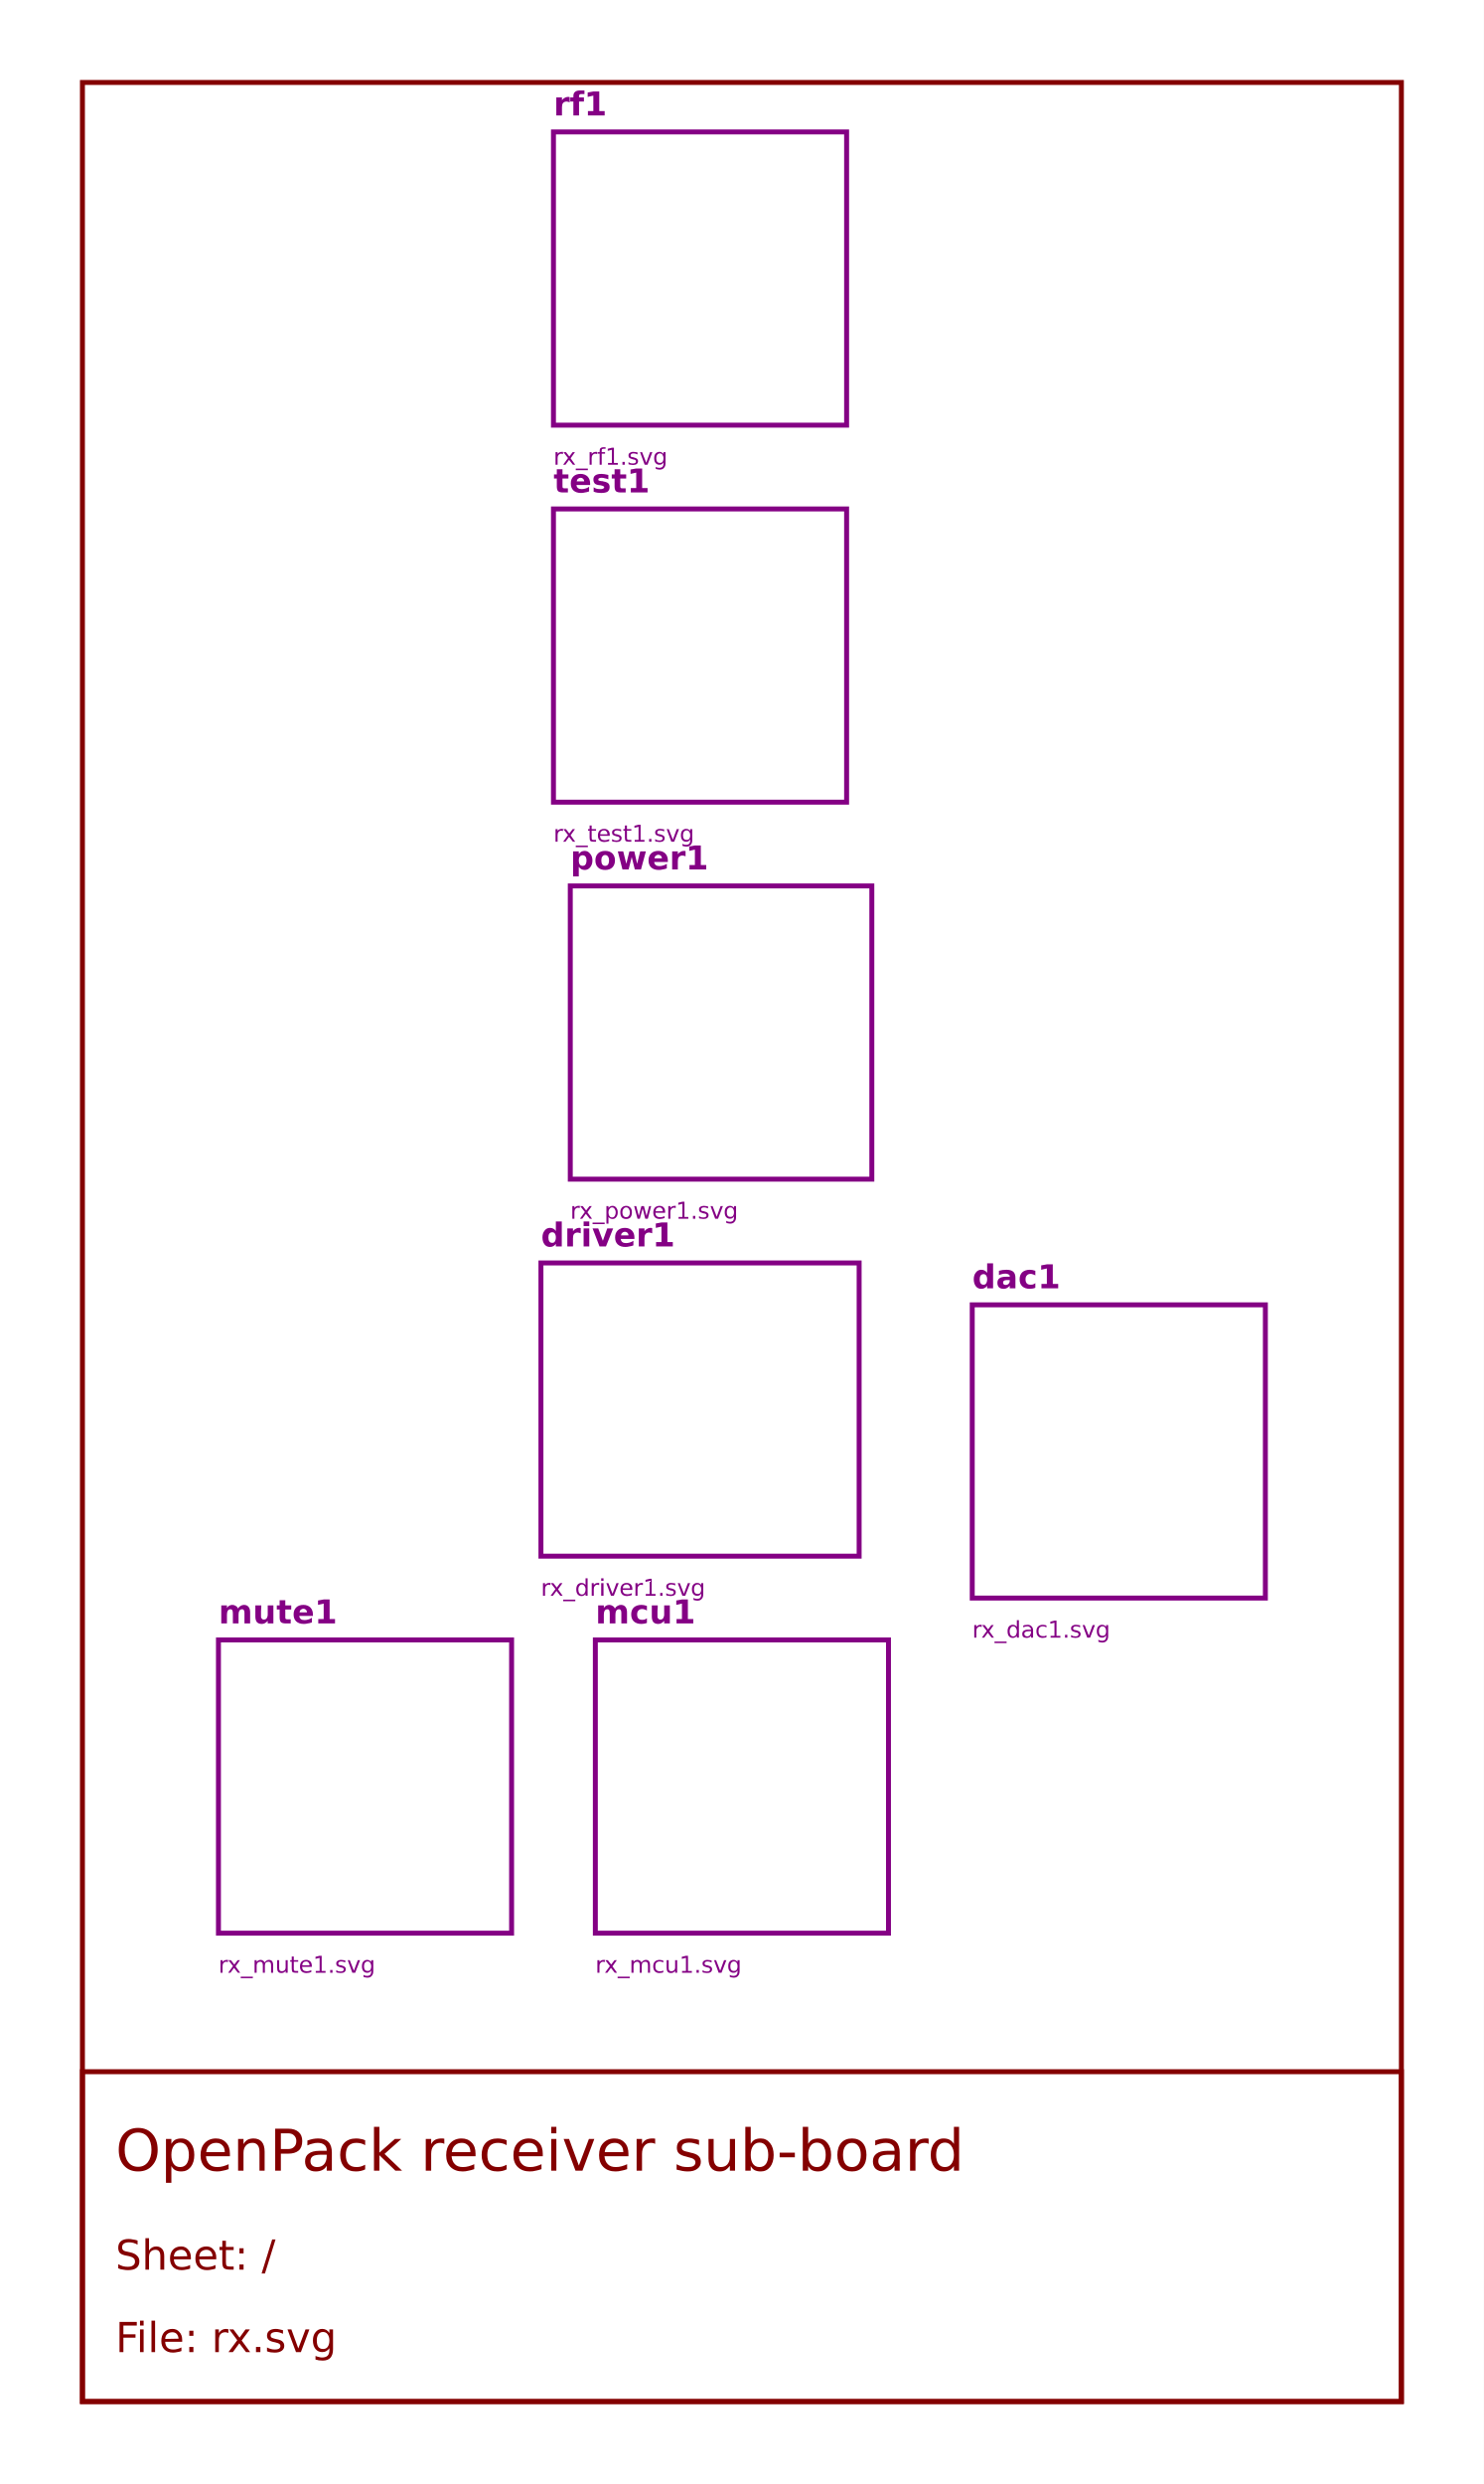
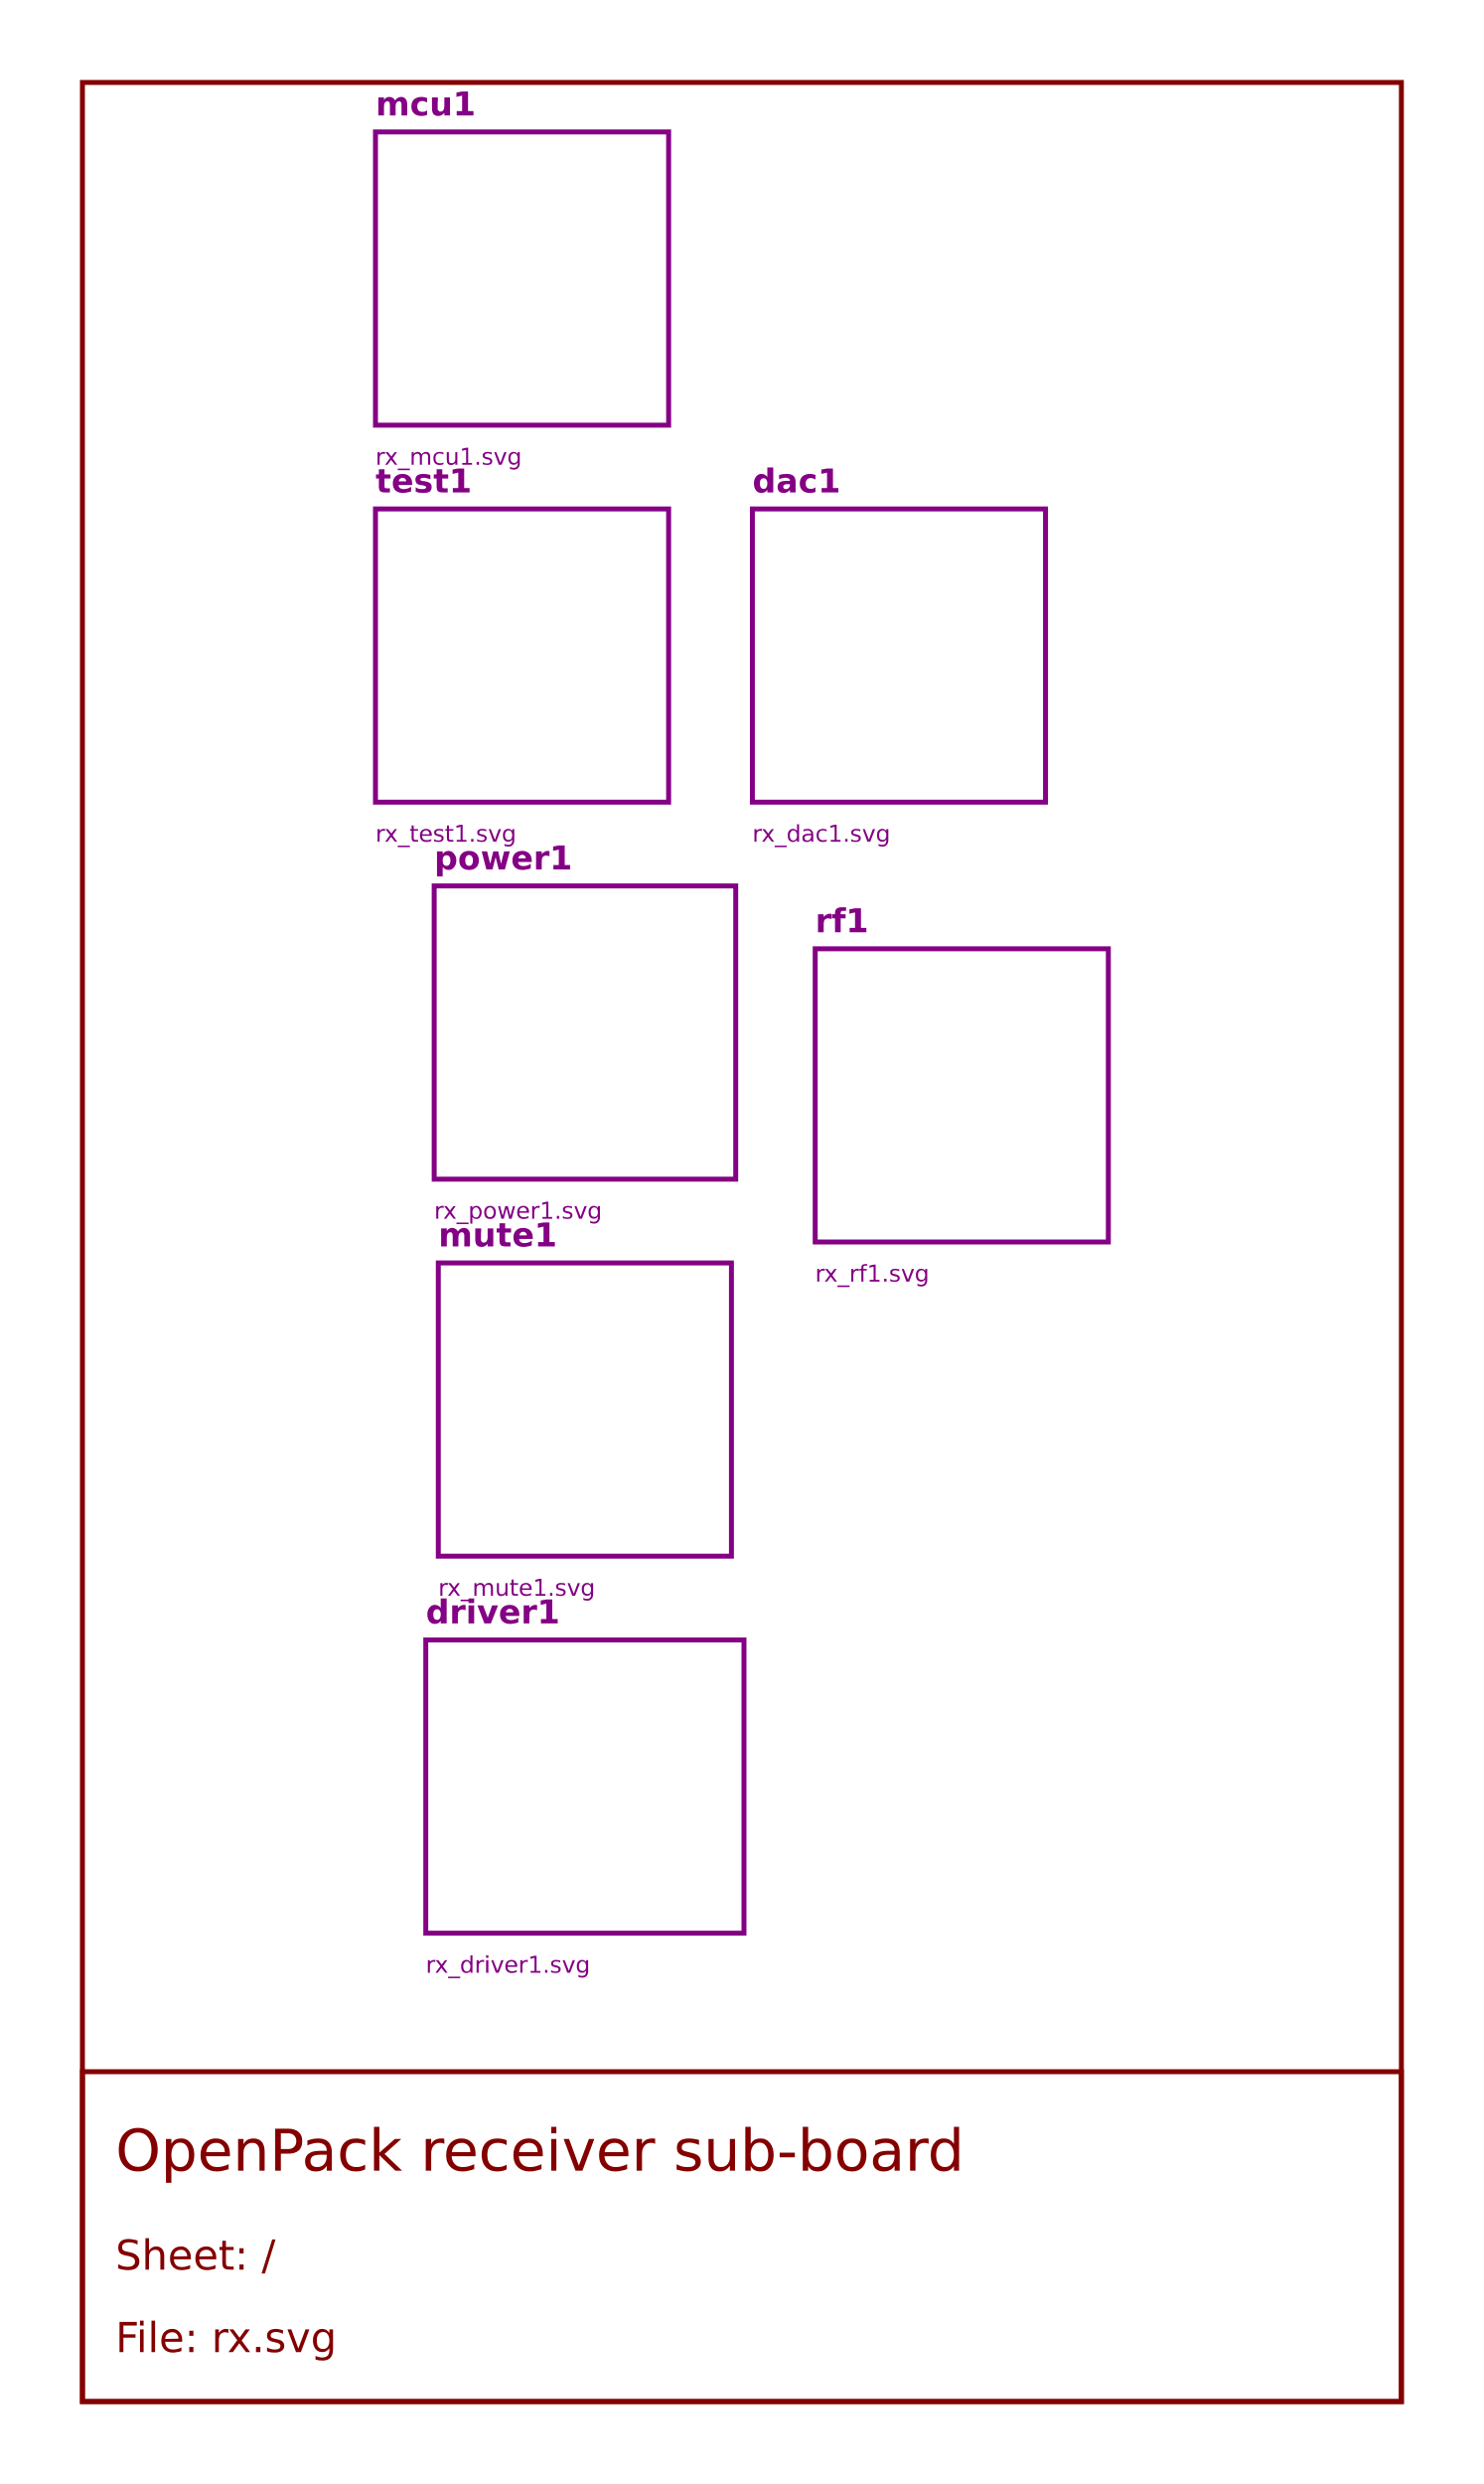
<svg xmlns="http://www.w3.org/2000/svg" width="90.000mm" height="150.620mm" viewBox="0 0 90.000 150.620">
  <style>
  text { font-family: "DejaVu Sans", Verdana, Arial, sans-serif; }
  a { cursor: pointer; }
  g.sheet:hover rect { stroke-width: 0.6; }
</style>
  <rect width="90.000" height="150.620" style="fill:#FFFFFF" />
  <g class="frame">
    <rect x="5.0" y="5.000" width="80.000" height="140.620" style="stroke:#840000; stroke-width:0.3; fill:none" />
    <rect x="5.000" y="125.620" width="80.0" height="20.0" style="stroke:#840000; stroke-width:0.3; fill:none" />
    <text x="7.000" y="131.620" style="font-size:3.5px; fill:#840000">OpenPack receiver sub-board</text>
    <text x="7.000" y="137.620" style="font-size:2.5px; fill:#840000">Sheet: /</text>
    <text x="7.000" y="142.620" style="font-size:2.5px; fill:#840000">File: rx.svg</text>
  </g>
-   <g transform="translate(-103.590 -42.800)">
+   <g transform="translate(-102.955 -42.800)">
    <a href="rx_power1.svg" target="_top">
      <g class="sheet">
-         <rect x="138.180" y="96.520" width="18.290" height="17.780" style="stroke:#840084; stroke-width:0.3; fill:#FFFFFF" />
-         <text x="138.180" y="95.520" style="font-size:2.0px; fill:#840084; font-weight:bold" text-anchor="start">power1</text>
-         <text x="138.180" y="116.700" style="font-size:1.4px; fill:#840084" text-anchor="start">rx_power1.svg</text>
+         <rect x="129.290" y="96.520" width="18.290" height="17.780" style="stroke:#840084; stroke-width:0.3; fill:#FFFFFF" />
+         <text x="129.290" y="95.520" style="font-size:2.0px; fill:#840084; font-weight:bold" text-anchor="start">power1</text>
+         <text x="129.290" y="116.700" style="font-size:1.4px; fill:#840084" text-anchor="start">rx_power1.svg</text>
      </g>
    </a>
    <a href="rx_mcu1.svg" target="_top">
      <g class="sheet">
-         <rect x="139.700" y="142.240" width="17.780" height="17.780" style="stroke:#840084; stroke-width:0.3; fill:#FFFFFF" />
-         <text x="139.700" y="141.240" style="font-size:2.0px; fill:#840084; font-weight:bold" text-anchor="start">mcu1</text>
-         <text x="139.700" y="162.420" style="font-size:1.4px; fill:#840084" text-anchor="start">rx_mcu1.svg</text>
+         <rect x="125.730" y="50.800" width="17.780" height="17.780" style="stroke:#840084; stroke-width:0.3; fill:#FFFFFF" />
+         <text x="125.730" y="49.800" style="font-size:2.0px; fill:#840084; font-weight:bold" text-anchor="start">mcu1</text>
+         <text x="125.730" y="70.980" style="font-size:1.4px; fill:#840084" text-anchor="start">rx_mcu1.svg</text>
      </g>
    </a>
    <a href="rx_rf1.svg" target="_top">
      <g class="sheet">
-         <rect x="137.160" y="50.800" width="17.780" height="17.780" style="stroke:#840084; stroke-width:0.3; fill:#FFFFFF" />
-         <text x="137.160" y="49.800" style="font-size:2.0px; fill:#840084; font-weight:bold" text-anchor="start">rf1</text>
-         <text x="137.160" y="70.980" style="font-size:1.4px; fill:#840084" text-anchor="start">rx_rf1.svg</text>
+         <rect x="152.400" y="100.330" width="17.780" height="17.780" style="stroke:#840084; stroke-width:0.3; fill:#FFFFFF" />
+         <text x="152.400" y="99.330" style="font-size:2.0px; fill:#840084; font-weight:bold" text-anchor="start">rf1</text>
+         <text x="152.400" y="120.510" style="font-size:1.4px; fill:#840084" text-anchor="start">rx_rf1.svg</text>
      </g>
    </a>
    <a href="rx_dac1.svg" target="_top">
      <g class="sheet">
-         <rect x="162.560" y="121.920" width="17.780" height="17.780" style="stroke:#840084; stroke-width:0.3; fill:#FFFFFF" />
-         <text x="162.560" y="120.920" style="font-size:2.0px; fill:#840084; font-weight:bold" text-anchor="start">dac1</text>
-         <text x="162.560" y="142.100" style="font-size:1.4px; fill:#840084" text-anchor="start">rx_dac1.svg</text>
+         <rect x="148.590" y="73.660" width="17.780" height="17.780" style="stroke:#840084; stroke-width:0.3; fill:#FFFFFF" />
+         <text x="148.590" y="72.660" style="font-size:2.0px; fill:#840084; font-weight:bold" text-anchor="start">dac1</text>
+         <text x="148.590" y="93.840" style="font-size:1.4px; fill:#840084" text-anchor="start">rx_dac1.svg</text>
      </g>
    </a>
    <a href="rx_driver1.svg" target="_top">
      <g class="sheet">
-         <rect x="136.400" y="119.380" width="19.300" height="17.780" style="stroke:#840084; stroke-width:0.3; fill:#FFFFFF" />
-         <text x="136.400" y="118.380" style="font-size:2.0px; fill:#840084; font-weight:bold" text-anchor="start">driver1</text>
-         <text x="136.400" y="139.560" style="font-size:1.4px; fill:#840084" text-anchor="start">rx_driver1.svg</text>
+         <rect x="128.780" y="142.240" width="19.300" height="17.780" style="stroke:#840084; stroke-width:0.3; fill:#FFFFFF" />
+         <text x="128.780" y="141.240" style="font-size:2.0px; fill:#840084; font-weight:bold" text-anchor="start">driver1</text>
+         <text x="128.780" y="162.420" style="font-size:1.4px; fill:#840084" text-anchor="start">rx_driver1.svg</text>
      </g>
    </a>
    <a href="rx_mute1.svg" target="_top">
      <g class="sheet">
-         <rect x="116.840" y="142.240" width="17.780" height="17.780" style="stroke:#840084; stroke-width:0.3; fill:#FFFFFF" />
-         <text x="116.840" y="141.240" style="font-size:2.0px; fill:#840084; font-weight:bold" text-anchor="start">mute1</text>
-         <text x="116.840" y="162.420" style="font-size:1.4px; fill:#840084" text-anchor="start">rx_mute1.svg</text>
+         <rect x="129.540" y="119.380" width="17.780" height="17.780" style="stroke:#840084; stroke-width:0.3; fill:#FFFFFF" />
+         <text x="129.540" y="118.380" style="font-size:2.0px; fill:#840084; font-weight:bold" text-anchor="start">mute1</text>
+         <text x="129.540" y="139.560" style="font-size:1.4px; fill:#840084" text-anchor="start">rx_mute1.svg</text>
      </g>
    </a>
    <a href="rx_test1.svg" target="_top">
      <g class="sheet">
-         <rect x="137.160" y="73.660" width="17.780" height="17.780" style="stroke:#840084; stroke-width:0.3; fill:#FFFFFF" />
-         <text x="137.160" y="72.660" style="font-size:2.0px; fill:#840084; font-weight:bold" text-anchor="start">test1</text>
-         <text x="137.160" y="93.840" style="font-size:1.4px; fill:#840084" text-anchor="start">rx_test1.svg</text>
+         <rect x="125.730" y="73.660" width="17.780" height="17.780" style="stroke:#840084; stroke-width:0.3; fill:#FFFFFF" />
+         <text x="125.730" y="72.660" style="font-size:2.0px; fill:#840084; font-weight:bold" text-anchor="start">test1</text>
+         <text x="125.730" y="93.840" style="font-size:1.4px; fill:#840084" text-anchor="start">rx_test1.svg</text>
      </g>
    </a>
  </g>
</svg>
